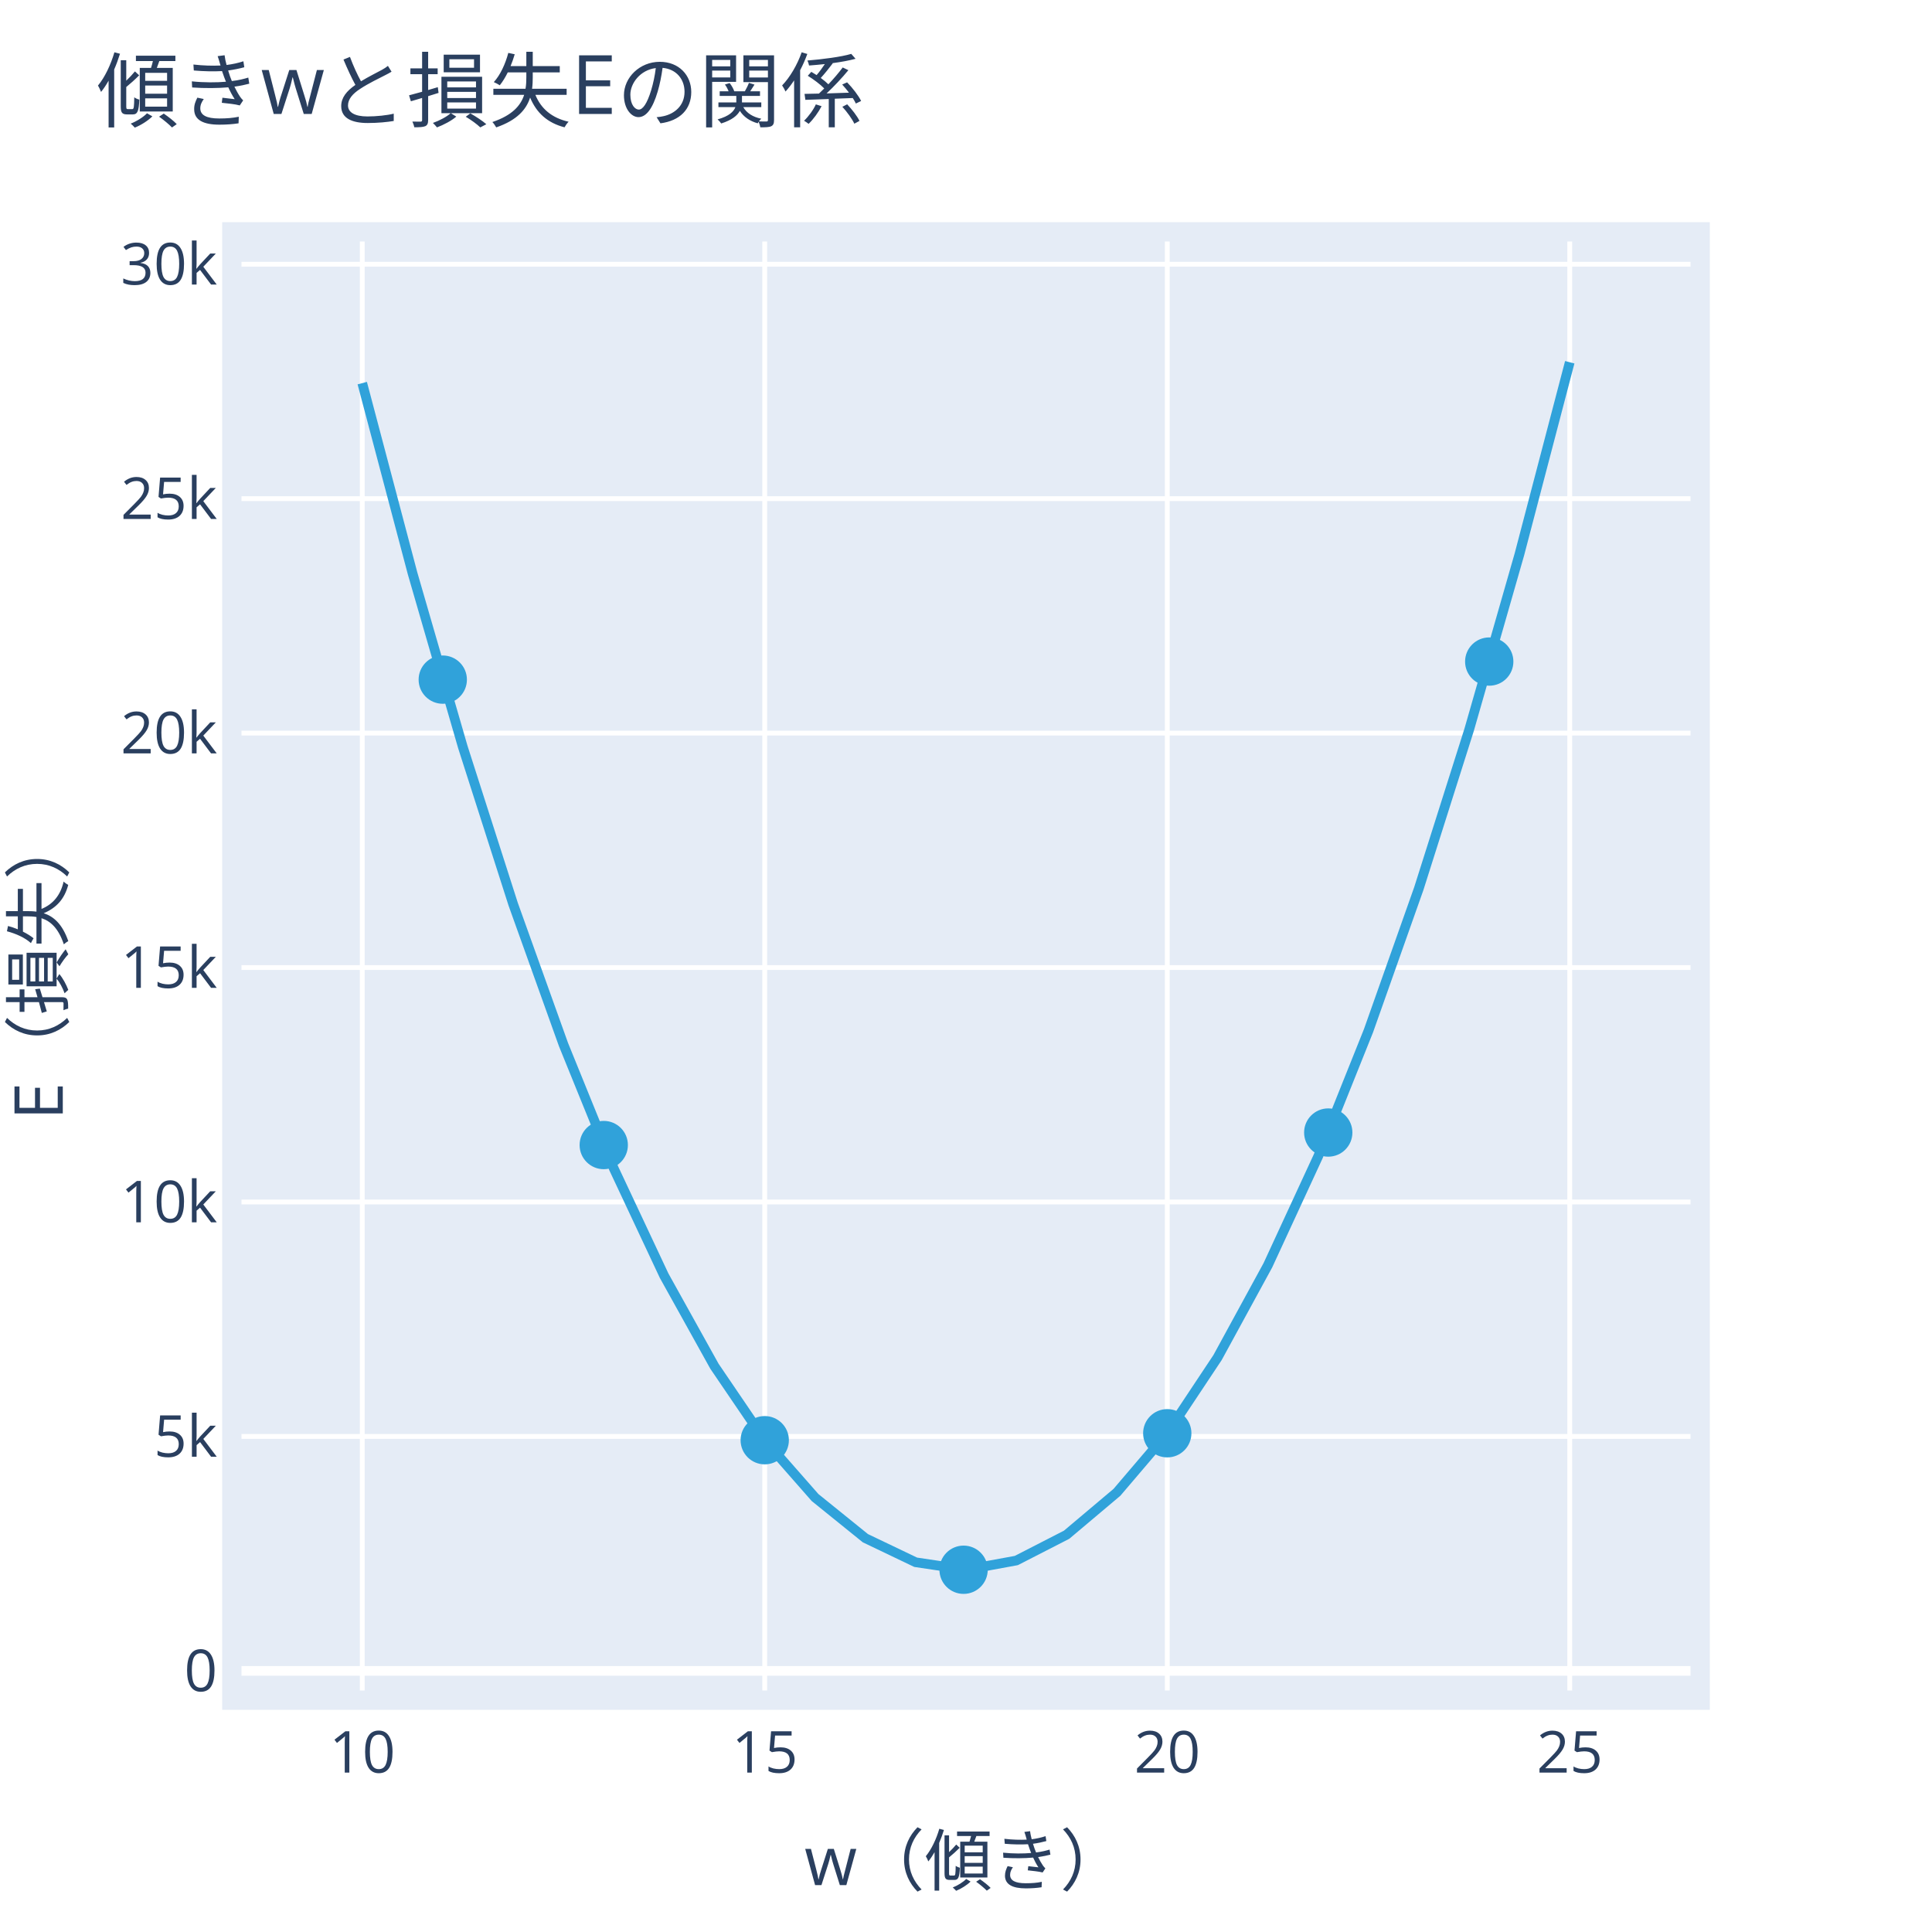
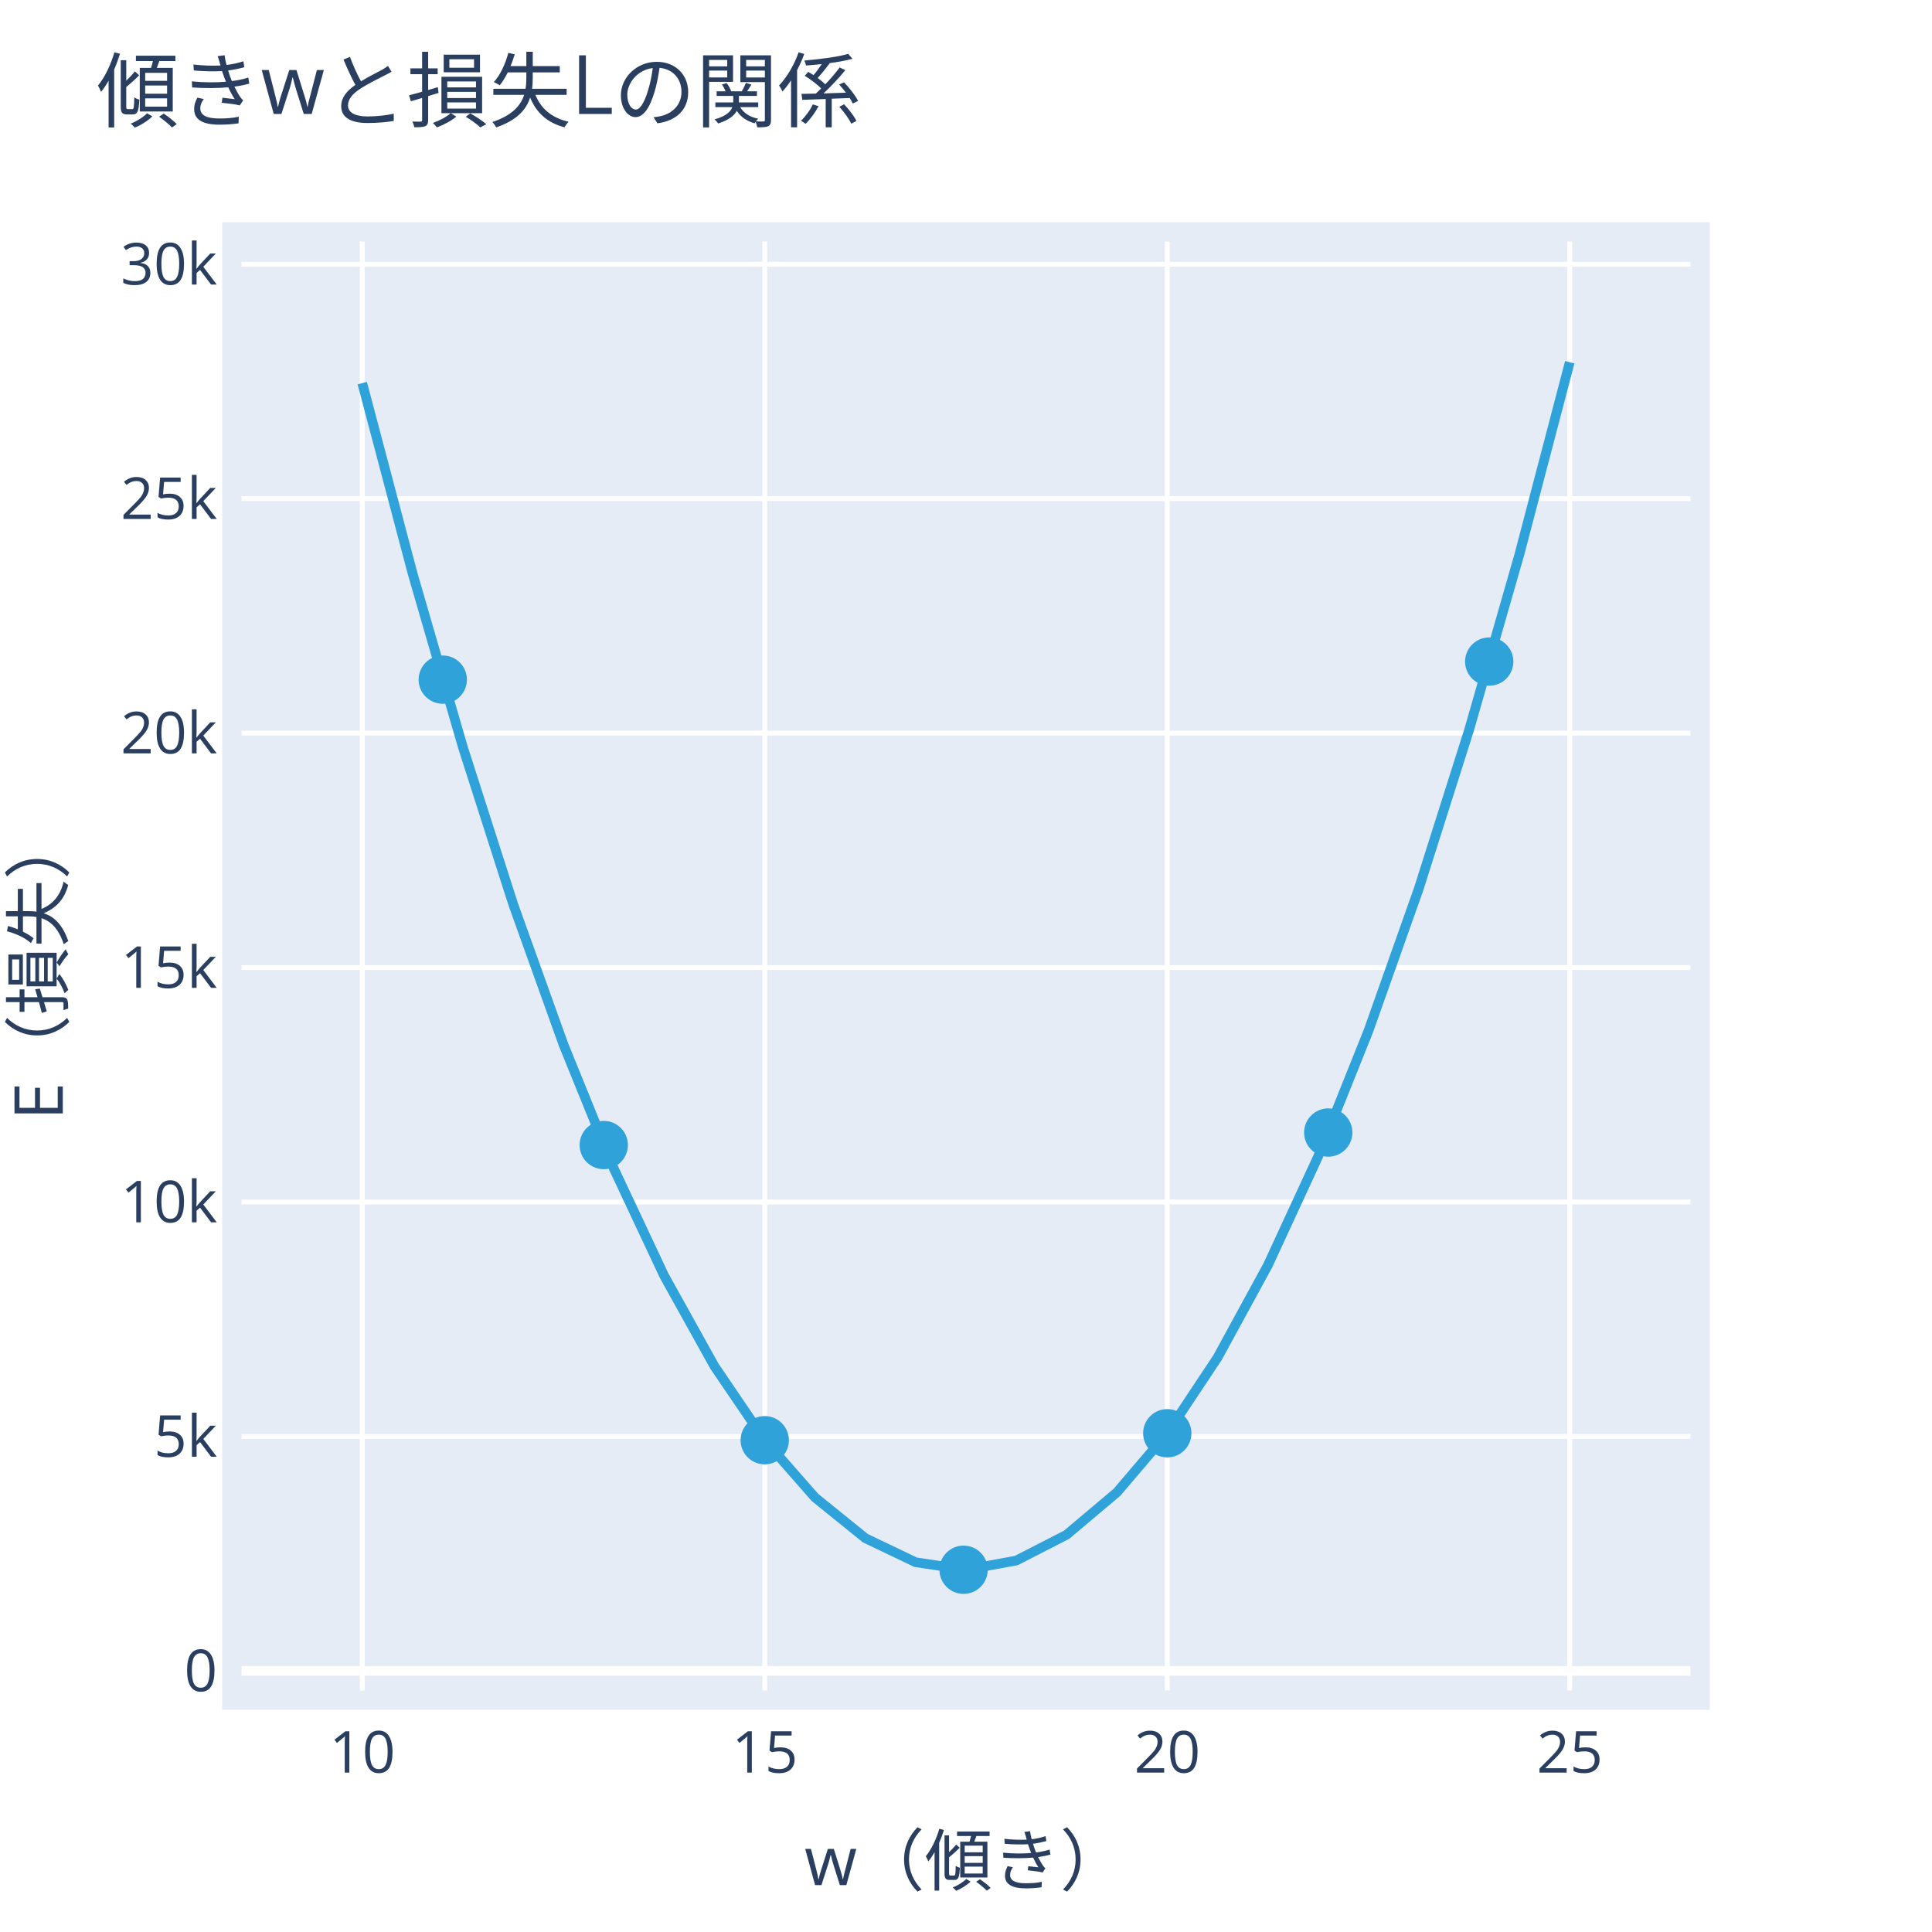
<svg xmlns="http://www.w3.org/2000/svg" class="main-svg" width="400" height="400" style="" viewBox="0 0 400 400">
  <rect x="0" y="0" width="400" height="400" style="fill: rgb(255, 255, 255); fill-opacity: 1;" />
  <defs id="defs-ee610f">
    <g class="clips">
      <clipPath id="clipee610fxyplot" class="plotclip">
        <rect width="300" height="300" />
      </clipPath>
      <clipPath class="axesclip" id="clipee610fx">
        <rect x="50" y="0" width="300" height="400" />
      </clipPath>
      <clipPath class="axesclip" id="clipee610fy">
        <rect x="0" y="50" width="400" height="300" />
      </clipPath>
      <clipPath class="axesclip" id="clipee610fxy">
        <rect x="50" y="50" width="300" height="300" />
      </clipPath>
    </g>
    <g class="gradients" />
    <g class="patterns" />
  </defs>
  <g class="bglayer">
    <rect class="bg" x="46" y="46" width="308" height="308" style="fill: rgb(229, 236, 246); fill-opacity: 1; stroke-width: 0;" />
  </g>
  <g class="layer-below">
    <g class="imagelayer" />
    <g class="shapelayer" />
  </g>
  <g class="cartesianlayer">
    <g class="subplot xy">
      <g class="layer-subplot">
        <g class="shapelayer" />
        <g class="imagelayer" />
      </g>
      <g class="minor-gridlayer">
        <g class="x" />
        <g class="y" />
      </g>
      <g class="gridlayer">
        <g class="x">
          <path class="xgrid crisp" transform="translate(75,0)" d="M0,50v300" style="stroke: rgb(255, 255, 255); stroke-opacity: 1; stroke-width: 1px;" />
          <path class="xgrid crisp" transform="translate(158.33,0)" d="M0,50v300" style="stroke: rgb(255, 255, 255); stroke-opacity: 1; stroke-width: 1px;" />
          <path class="xgrid crisp" transform="translate(241.67,0)" d="M0,50v300" style="stroke: rgb(255, 255, 255); stroke-opacity: 1; stroke-width: 1px;" />
          <path class="xgrid crisp" transform="translate(325,0)" d="M0,50v300" style="stroke: rgb(255, 255, 255); stroke-opacity: 1; stroke-width: 1px;" />
        </g>
        <g class="y">
          <path class="ygrid crisp" transform="translate(0,297.4)" d="M50,0h300" style="stroke: rgb(255, 255, 255); stroke-opacity: 1; stroke-width: 1px;" />
          <path class="ygrid crisp" transform="translate(0,248.86)" d="M50,0h300" style="stroke: rgb(255, 255, 255); stroke-opacity: 1; stroke-width: 1px;" />
          <path class="ygrid crisp" transform="translate(0,200.32)" d="M50,0h300" style="stroke: rgb(255, 255, 255); stroke-opacity: 1; stroke-width: 1px;" />
          <path class="ygrid crisp" transform="translate(0,151.78)" d="M50,0h300" style="stroke: rgb(255, 255, 255); stroke-opacity: 1; stroke-width: 1px;" />
          <path class="ygrid crisp" transform="translate(0,103.24)" d="M50,0h300" style="stroke: rgb(255, 255, 255); stroke-opacity: 1; stroke-width: 1px;" />
          <path class="ygrid crisp" transform="translate(0,54.71)" d="M50,0h300" style="stroke: rgb(255, 255, 255); stroke-opacity: 1; stroke-width: 1px;" />
        </g>
      </g>
      <g class="zerolinelayer">
        <path class="yzl zl crisp" transform="translate(0,345.94)" d="M50,0h300" style="stroke: rgb(255, 255, 255); stroke-opacity: 1; stroke-width: 2px;" />
      </g>
      <path class="xlines-below" />
      <path class="ylines-below" />
      <g class="overlines-below" />
      <g class="xaxislayer-below" />
      <g class="yaxislayer-below" />
      <g class="overaxes-below" />
      <g class="plot" transform="translate(50,50)" clip-path="url(#clipee610fxyplot)">
        <g class="scatterlayer mlayer">
          <g class="trace scatter tracea24afbdf-af74-4f5f-85a9-53d7912b6b90" style="stroke-miterlimit: 2; opacity: 1;">
            <g class="fills" />
            <g class="errorbars" />
            <g class="lines" />
            <g class="points">
              <path class="point" transform="translate(149.5,275)" d="M5,0A5,5 0 1,1 0,-5A5,5 0 0,1 5,0Z" style="opacity: 1; stroke-width: 0px; fill: rgb(48, 162, 218); fill-opacity: 1;" />
              <path class="point" transform="translate(108.33,248.18)" d="M5,0A5,5 0 1,1 0,-5A5,5 0 0,1 5,0Z" style="opacity: 1; stroke-width: 0px; fill: rgb(48, 162, 218); fill-opacity: 1;" />
              <path class="point" transform="translate(191.67,246.74)" d="M5,0A5,5 0 1,1 0,-5A5,5 0 0,1 5,0Z" style="opacity: 1; stroke-width: 0px; fill: rgb(48, 162, 218); fill-opacity: 1;" />
              <path class="point" transform="translate(75,187.07)" d="M5,0A5,5 0 1,1 0,-5A5,5 0 0,1 5,0Z" style="opacity: 1; stroke-width: 0px; fill: rgb(48, 162, 218); fill-opacity: 1;" />
              <path class="point" transform="translate(225,184.48)" d="M5,0A5,5 0 1,1 0,-5A5,5 0 0,1 5,0Z" style="opacity: 1; stroke-width: 0px; fill: rgb(48, 162, 218); fill-opacity: 1;" />
              <path class="point" transform="translate(41.67,90.71)" d="M5,0A5,5 0 1,1 0,-5A5,5 0 0,1 5,0Z" style="opacity: 1; stroke-width: 0px; fill: rgb(48, 162, 218); fill-opacity: 1;" />
              <path class="point" transform="translate(258.33,86.97)" d="M5,0A5,5 0 1,1 0,-5A5,5 0 0,1 5,0Z" style="opacity: 1; stroke-width: 0px; fill: rgb(48, 162, 218); fill-opacity: 1;" />
            </g>
            <g class="text" />
          </g>
          <g class="trace scatter trace91d4e02b-7556-4d96-9eae-2c6e98687640" style="stroke-miterlimit: 2; opacity: 1;">
            <g class="fills" />
            <g class="errorbars" />
            <g class="lines">
              <path class="js-line" d="M25,29.32L35.42,68.72L45.83,104.68L56.25,137.21L66.67,166.28L77.08,191.92L87.5,214.12L97.92,232.87L108.33,248.18L118.75,260.05L129.17,268.47L139.58,273.45L150,275L160.42,273.09L170.83,267.75L181.25,258.97L191.67,246.74L202.08,231.07L212.5,211.96L222.92,189.4L233.33,163.41L243.75,133.97L254.17,101.09L264.58,64.76L275,25" style="vector-effect: none; fill: none; stroke: rgb(48, 162, 218); stroke-opacity: 1; stroke-width: 2px; opacity: 1;" />
            </g>
            <g class="points" />
            <g class="text" />
          </g>
        </g>
      </g>
      <g class="overplot" />
      <path class="xlines-above crisp" d="M0,0" style="fill: none;" />
      <path class="ylines-above crisp" d="M0,0" style="fill: none;" />
      <g class="overlines-above" />
      <g class="xaxislayer-above">
        <g class="xtick">
          <text text-anchor="middle" x="0" y="367" transform="translate(75,0)" style="font-family: 'Open Sans', verdana, arial, sans-serif; font-size: 12px; fill: rgb(42, 63, 95); fill-opacity: 1; white-space: pre; opacity: 1;">10</text>
        </g>
        <g class="xtick">
          <text text-anchor="middle" x="0" y="367" style="font-family: 'Open Sans', verdana, arial, sans-serif; font-size: 12px; fill: rgb(42, 63, 95); fill-opacity: 1; white-space: pre; opacity: 1;" transform="translate(158.33,0)">15</text>
        </g>
        <g class="xtick">
          <text text-anchor="middle" x="0" y="367" style="font-family: 'Open Sans', verdana, arial, sans-serif; font-size: 12px; fill: rgb(42, 63, 95); fill-opacity: 1; white-space: pre; opacity: 1;" transform="translate(241.67,0)">20</text>
        </g>
        <g class="xtick">
          <text text-anchor="middle" x="0" y="367" style="font-family: 'Open Sans', verdana, arial, sans-serif; font-size: 12px; fill: rgb(42, 63, 95); fill-opacity: 1; white-space: pre; opacity: 1;" transform="translate(325,0)">25</text>
        </g>
      </g>
      <g class="yaxislayer-above">
        <g class="ytick">
          <text text-anchor="end" x="45" y="4.2" transform="translate(0,345.94)" style="font-family: 'Open Sans', verdana, arial, sans-serif; font-size: 12px; fill: rgb(42, 63, 95); fill-opacity: 1; white-space: pre; opacity: 1;">0</text>
        </g>
        <g class="ytick">
          <text text-anchor="end" x="45" y="4.2" style="font-family: 'Open Sans', verdana, arial, sans-serif; font-size: 12px; fill: rgb(42, 63, 95); fill-opacity: 1; white-space: pre; opacity: 1;" transform="translate(0,297.4)">5k</text>
        </g>
        <g class="ytick">
          <text text-anchor="end" x="45" y="4.2" style="font-family: 'Open Sans', verdana, arial, sans-serif; font-size: 12px; fill: rgb(42, 63, 95); fill-opacity: 1; white-space: pre; opacity: 1;" transform="translate(0,248.86)">10k</text>
        </g>
        <g class="ytick">
          <text text-anchor="end" x="45" y="4.2" style="font-family: 'Open Sans', verdana, arial, sans-serif; font-size: 12px; fill: rgb(42, 63, 95); fill-opacity: 1; white-space: pre; opacity: 1;" transform="translate(0,200.32)">15k</text>
        </g>
        <g class="ytick">
          <text text-anchor="end" x="45" y="4.2" style="font-family: 'Open Sans', verdana, arial, sans-serif; font-size: 12px; fill: rgb(42, 63, 95); fill-opacity: 1; white-space: pre; opacity: 1;" transform="translate(0,151.78)">20k</text>
        </g>
        <g class="ytick">
          <text text-anchor="end" x="45" y="4.2" style="font-family: 'Open Sans', verdana, arial, sans-serif; font-size: 12px; fill: rgb(42, 63, 95); fill-opacity: 1; white-space: pre; opacity: 1;" transform="translate(0,103.24)">25k</text>
        </g>
        <g class="ytick">
          <text text-anchor="end" x="45" y="4.2" style="font-family: 'Open Sans', verdana, arial, sans-serif; font-size: 12px; fill: rgb(42, 63, 95); fill-opacity: 1; white-space: pre; opacity: 1;" transform="translate(0,54.71)">30k</text>
        </g>
      </g>
      <g class="overaxes-above" />
    </g>
  </g>
  <g class="polarlayer" />
  <g class="smithlayer" />
  <g class="ternarylayer" />
  <g class="geolayer" />
  <g class="funnelarealayer" />
  <g class="pielayer" />
  <g class="iciclelayer" />
  <g class="treemaplayer" />
  <g class="sunburstlayer" />
  <g class="glimages" />
  <defs id="topdefs-ee610f">
    <g class="clips" />
  </defs>
  <g class="layer-above">
    <g class="imagelayer" />
    <g class="shapelayer" />
  </g>
  <g class="infolayer">
    <g class="g-gtitle">
-       <text class="gtitle" x="20" y="25" text-anchor="start" dy="0em" style="font-family: 'Open Sans', verdana, arial, sans-serif; font-size: 17px; fill: rgb(42, 63, 95); opacity: 1; font-weight: normal; white-space: pre;">傾きwと損失Eの関係</text>
+       <text class="gtitle" x="20" y="25" text-anchor="start" dy="0em" style="font-family: 'Open Sans', verdana, arial, sans-serif; font-size: 17px; fill: rgb(42, 63, 95); opacity: 1; font-weight: normal; white-space: pre;">傾きwと損失Lの関係</text>
    </g>
    <g class="g-xtitle">
      <text class="xtitle" x="200" y="390.3" text-anchor="middle" style="font-family: 'Open Sans', verdana, arial, sans-serif; font-size: 14px; fill: rgb(42, 63, 95); opacity: 1; font-weight: normal; white-space: pre;">w（傾き）</text>
    </g>
    <g class="g-ytitle" transform="translate(7.65918,0)">
      <text class="ytitle" transform="rotate(-90,5.340625,200)" x="5.341" y="200" text-anchor="middle" style="font-family: 'Open Sans', verdana, arial, sans-serif; font-size: 14px; fill: rgb(42, 63, 95); opacity: 1; font-weight: normal; white-space: pre;">E（損失）</text>
    </g>
  </g>
</svg>
